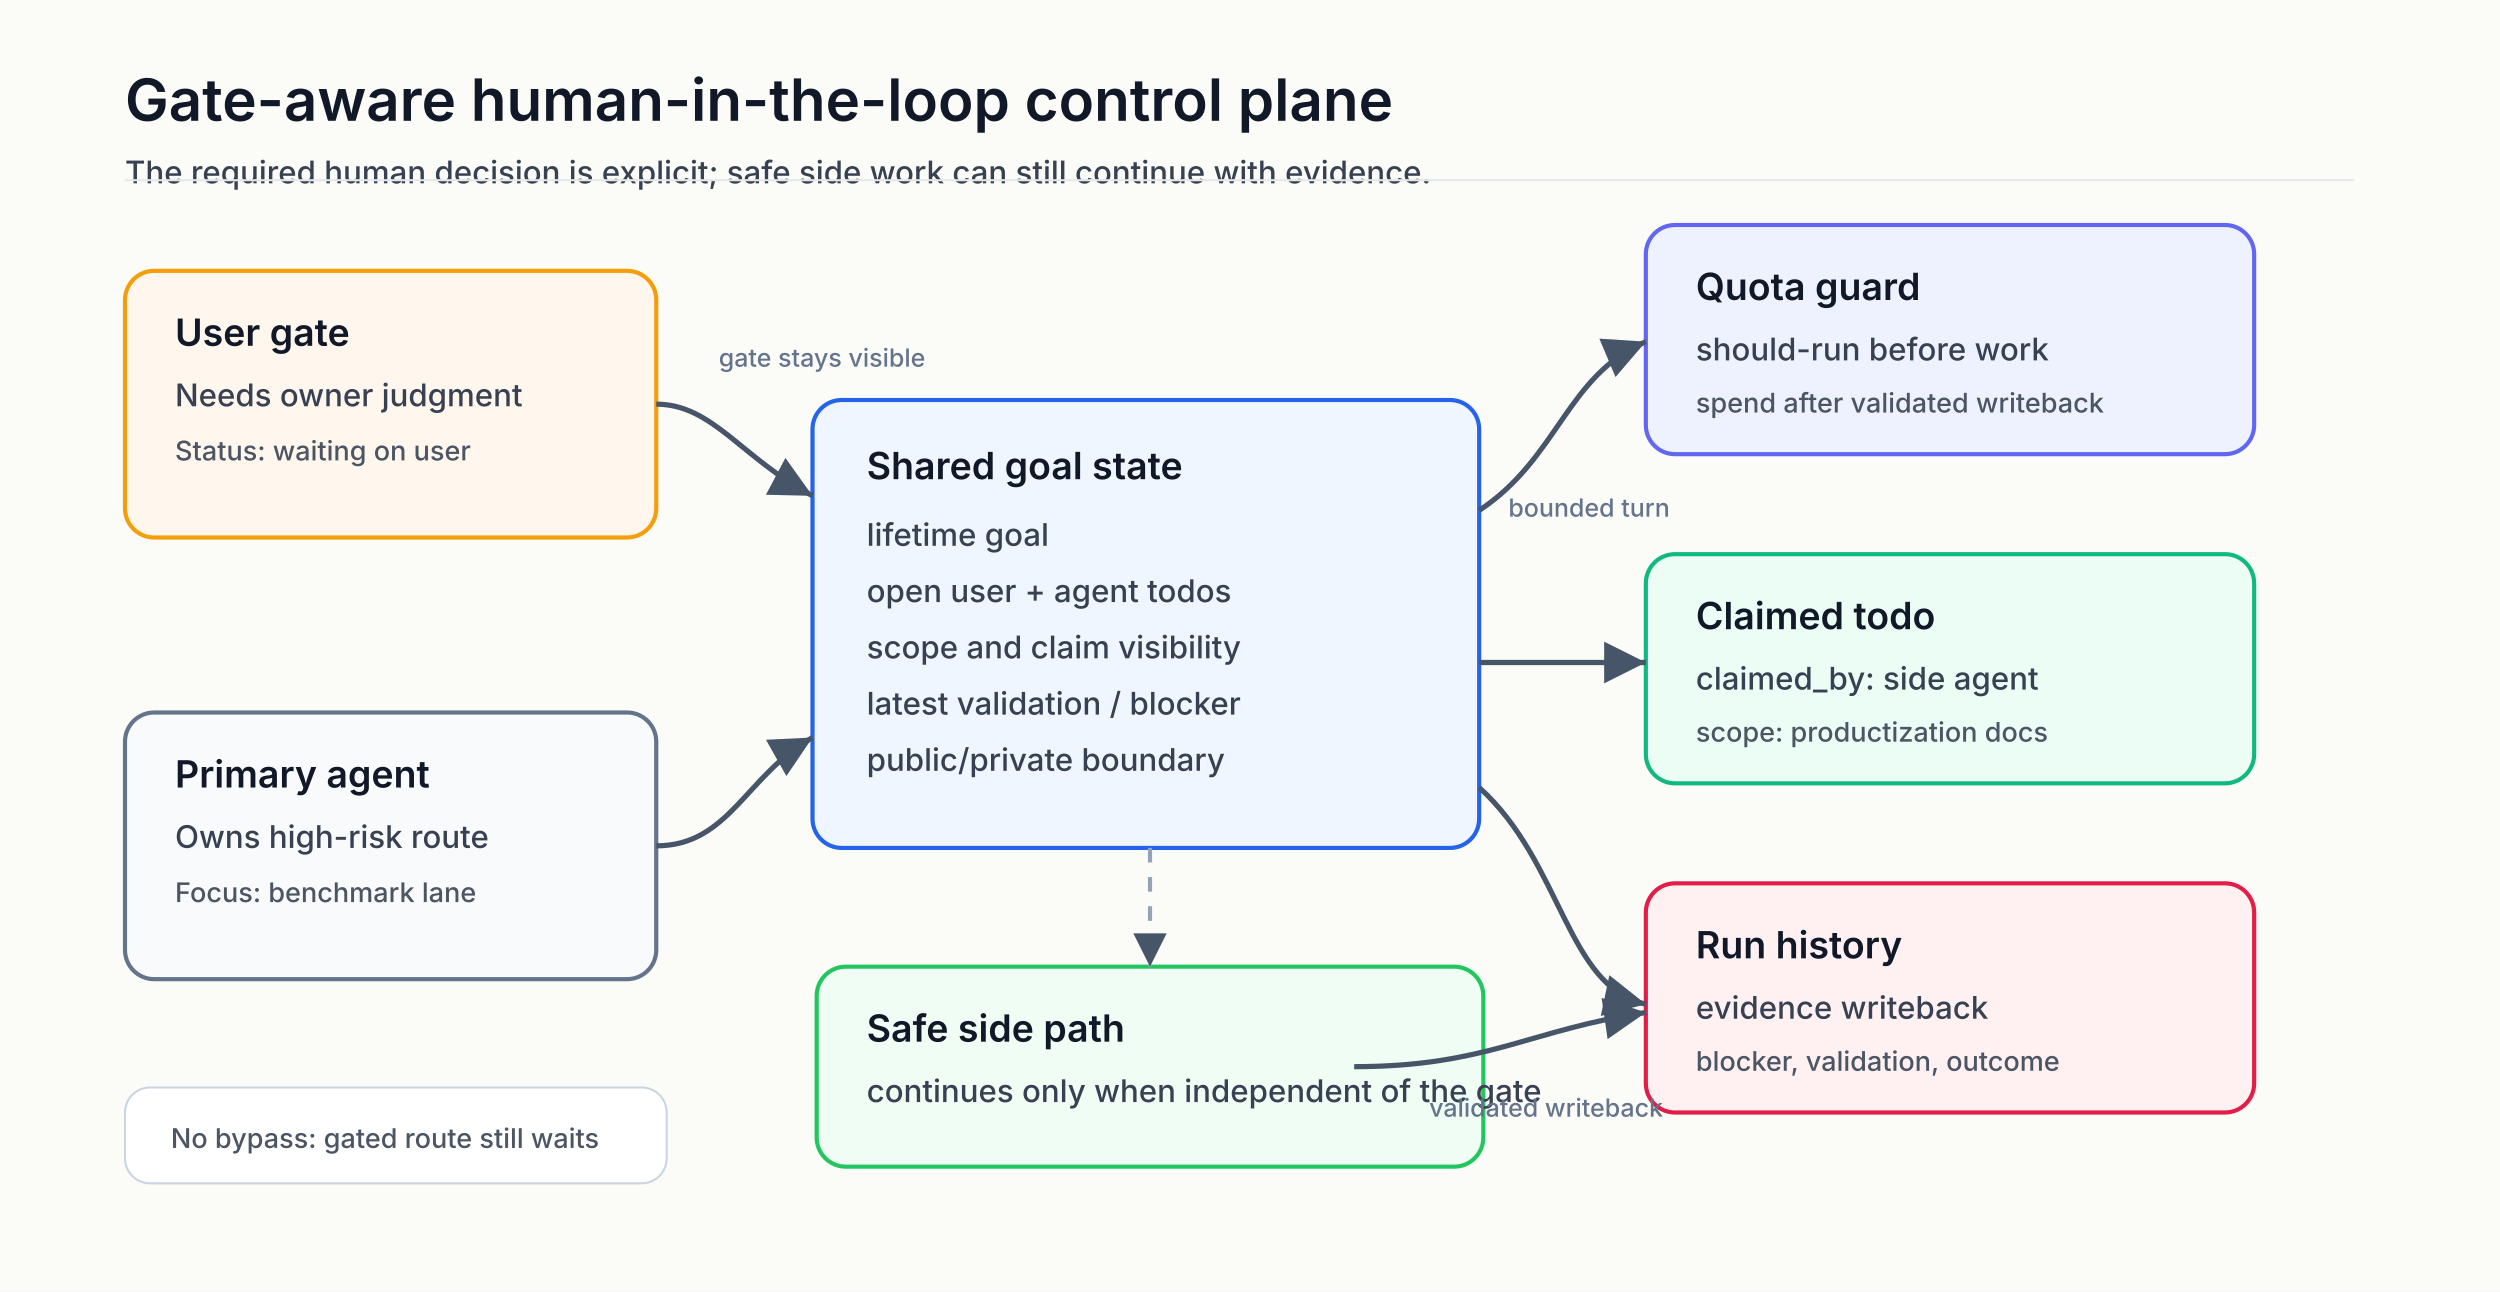
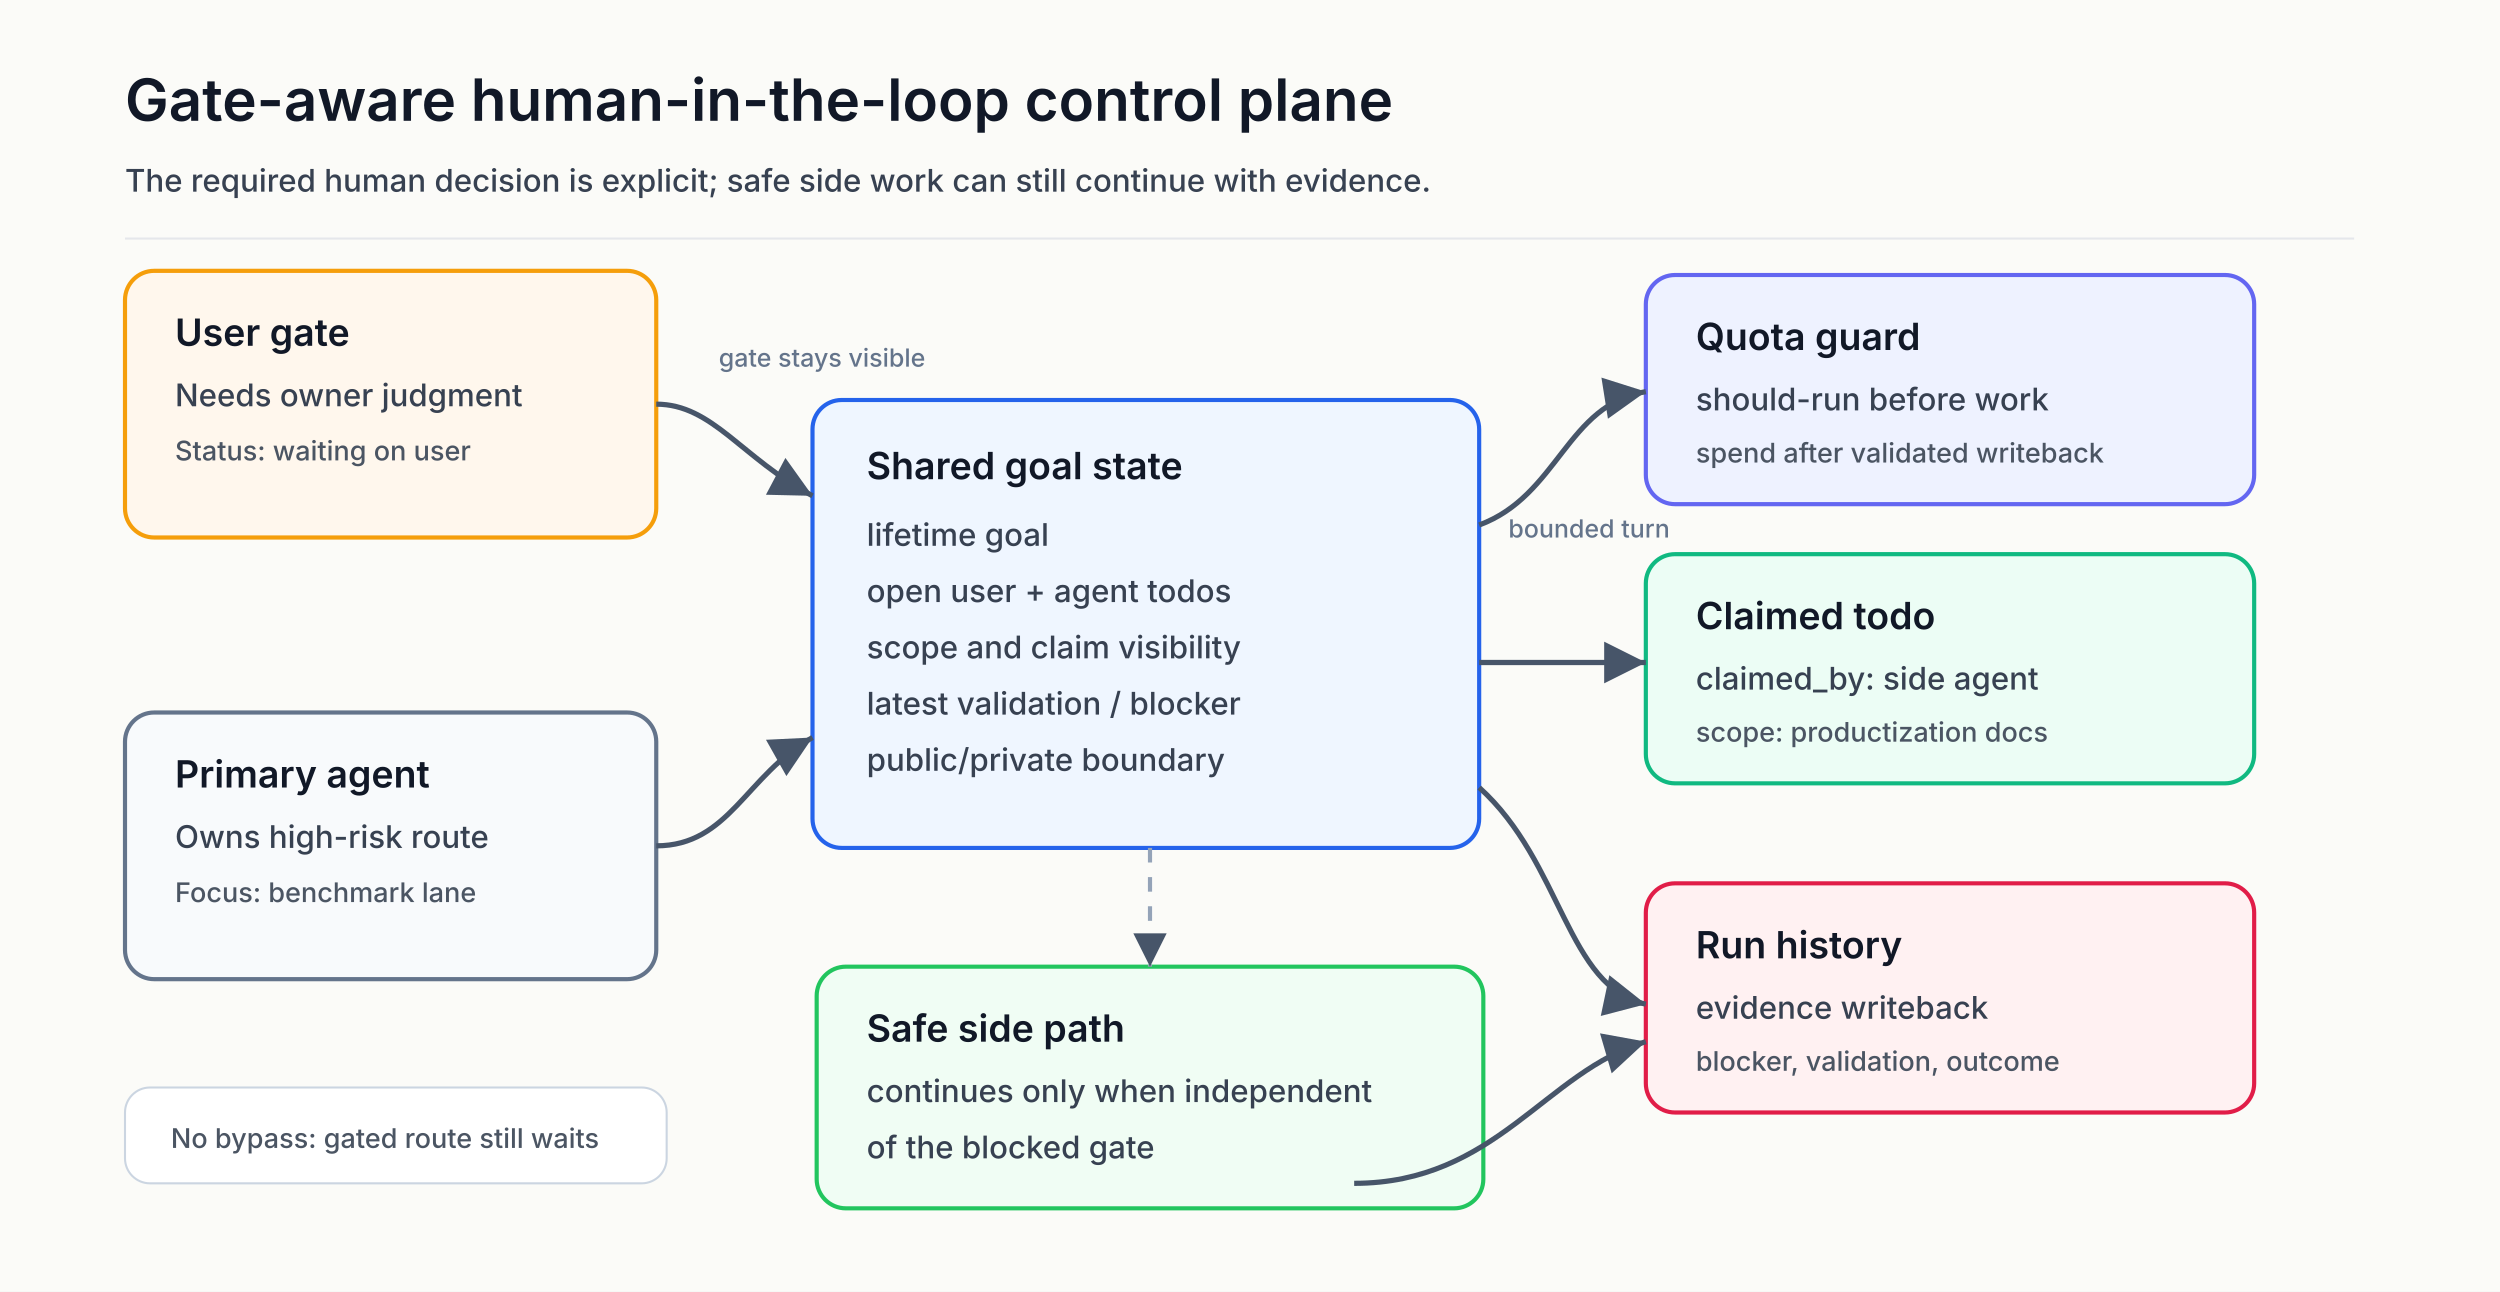
<svg xmlns="http://www.w3.org/2000/svg" width="1200" height="620" viewBox="0 0 1200 620" role="img" aria-labelledby="title desc">
  <defs>
    <marker id="arrow" markerWidth="12" markerHeight="12" refX="10" refY="6" orient="auto" markerUnits="strokeWidth">
      <path d="M2 2 L10 6 L2 10 Z" fill="#475569" />
    </marker>
    <style>
      .label { font: 600 18px Inter, ui-sans-serif, system-ui, -apple-system, BlinkMacSystemFont, "Segoe UI", sans-serif; fill: #111827; }
      .body { font: 500 15px Inter, ui-sans-serif, system-ui, -apple-system, BlinkMacSystemFont, "Segoe UI", sans-serif; fill: #374151; }
      .small { font: 500 13px Inter, ui-sans-serif, system-ui, -apple-system, BlinkMacSystemFont, "Segoe UI", sans-serif; fill: #4b5563; }
      .tiny { font: 500 12px Inter, ui-sans-serif, system-ui, -apple-system, BlinkMacSystemFont, "Segoe UI", sans-serif; fill: #64748b; }
      .box { stroke-width: 2; rx: 14; }
      .line { stroke: #475569; stroke-width: 2.5; fill: none; marker-end: url(#arrow); }
      .softline { stroke: #94a3b8; stroke-width: 2; fill: none; marker-end: url(#arrow); stroke-dasharray: 7 7; }
    </style>
  </defs>
  <rect width="1200" height="620" fill="#fbfbf8" />
  <text x="60" y="58" class="label" style="font-size:28px">Gate-aware human-in-the-loop control plane</text>
-   <text x="60" y="88" class="body">The required human decision is explicit; safe side work can still continue with evidence.</text>
+   <text x="60" y="92" class="body">The required human decision is explicit; safe side work can still continue with evidence.</text>
  <rect x="60" y="130" width="255" height="128" fill="#fff7ed" stroke="#f59e0b" class="box" />
  <text x="84" y="166" class="label">User gate</text>
  <text x="84" y="195" class="body">Needs owner judgment</text>
  <text x="84" y="221" class="small">Status: waiting on user</text>
  <rect x="60" y="342" width="255" height="128" fill="#f8fafc" stroke="#64748b" class="box" />
  <text x="84" y="378" class="label">Primary agent</text>
  <text x="84" y="407" class="body">Owns high-risk route</text>
  <text x="84" y="433" class="small">Focus: benchmark lane</text>
  <rect x="390" y="192" width="320" height="215" fill="#eff6ff" stroke="#2563eb" class="box" />
  <text x="416" y="230" class="label">Shared goal state</text>
  <text x="416" y="262" class="body">lifetime goal</text>
  <text x="416" y="289" class="body">open user + agent todos</text>
  <text x="416" y="316" class="body">scope and claim visibility</text>
  <text x="416" y="343" class="body">latest validation / blocker</text>
  <text x="416" y="370" class="body">public/private boundary</text>
-   <rect x="790" y="108" width="292" height="110" fill="#eef2ff" stroke="#6366f1" class="box" />
-   <text x="814" y="144" class="label">Quota guard</text>
-   <text x="814" y="173" class="body">should-run before work</text>
-   <text x="814" y="198" class="small">spend after validated writeback</text>
+   <rect x="790" y="132" width="292" height="110" fill="#eef2ff" stroke="#6366f1" class="box" />
+   <text x="814" y="168" class="label">Quota guard</text>
+   <text x="814" y="197" class="body">should-run before work</text>
+   <text x="814" y="222" class="small">spend after validated writeback</text>
  <rect x="790" y="266" width="292" height="110" fill="#ecfdf5" stroke="#10b981" class="box" />
  <text x="814" y="302" class="label">Claimed todo</text>
  <text x="814" y="331" class="body">claimed_by: side agent</text>
  <text x="814" y="356" class="small">scope: productization docs</text>
  <rect x="790" y="424" width="292" height="110" fill="#fff1f2" stroke="#e11d48" class="box" />
  <text x="814" y="460" class="label">Run history</text>
  <text x="814" y="489" class="body">evidence writeback</text>
  <text x="814" y="514" class="small">blocker, validation, outcome</text>
-   <rect x="392" y="464" width="320" height="96" fill="#f0fdf4" stroke="#22c55e" class="box" />
+   <rect x="392" y="464" width="320" height="116" fill="#f0fdf4" stroke="#22c55e" class="box" />
  <text x="416" y="500" class="label">Safe side path</text>
-   <text x="416" y="529" class="body">continues only when independent of the gate</text>
+   <text x="416" y="529" class="body">continues only when independent</text>
+   <text x="416" y="556" class="body">of the blocked gate</text>
  <path d="M315 194 C342 194 356 220 390 238" class="line" />
  <path d="M315 406 C350 406 358 372 390 354" class="line" />
-   <path d="M710 245 C748 220 752 180 790 164" class="line" />
+   <path d="M710 252 C748 238 752 194 790 188" class="line" />
  <path d="M710 318 C746 318 754 318 790 318" class="line" />
  <path d="M710 378 C750 414 752 474 790 482" class="line" />
  <path d="M552 407 L552 464" class="softline" />
-   <path d="M650 512 C714 512 735 494 790 486" class="line" />
+   <path d="M650 568 C718 568 742 514 790 500" class="line" />
  <text x="345" y="176" class="tiny">gate stays visible</text>
-   <text x="724" y="248" class="tiny">bounded turn</text>
-   <text x="686" y="536" class="tiny">validated writeback</text>
+   <text x="724" y="258" class="tiny">bounded turn</text>
  <rect x="60" y="522" width="260" height="46" fill="#ffffff" stroke="#cbd5e1" rx="12" />
  <text x="82" y="551" class="small">No bypass: gated route still waits</text>
-   <rect x="60" y="86" width="1070" height="1" fill="#e5e7eb" />
+   <rect x="60" y="114" width="1070" height="1" fill="#e5e7eb" />
</svg>
